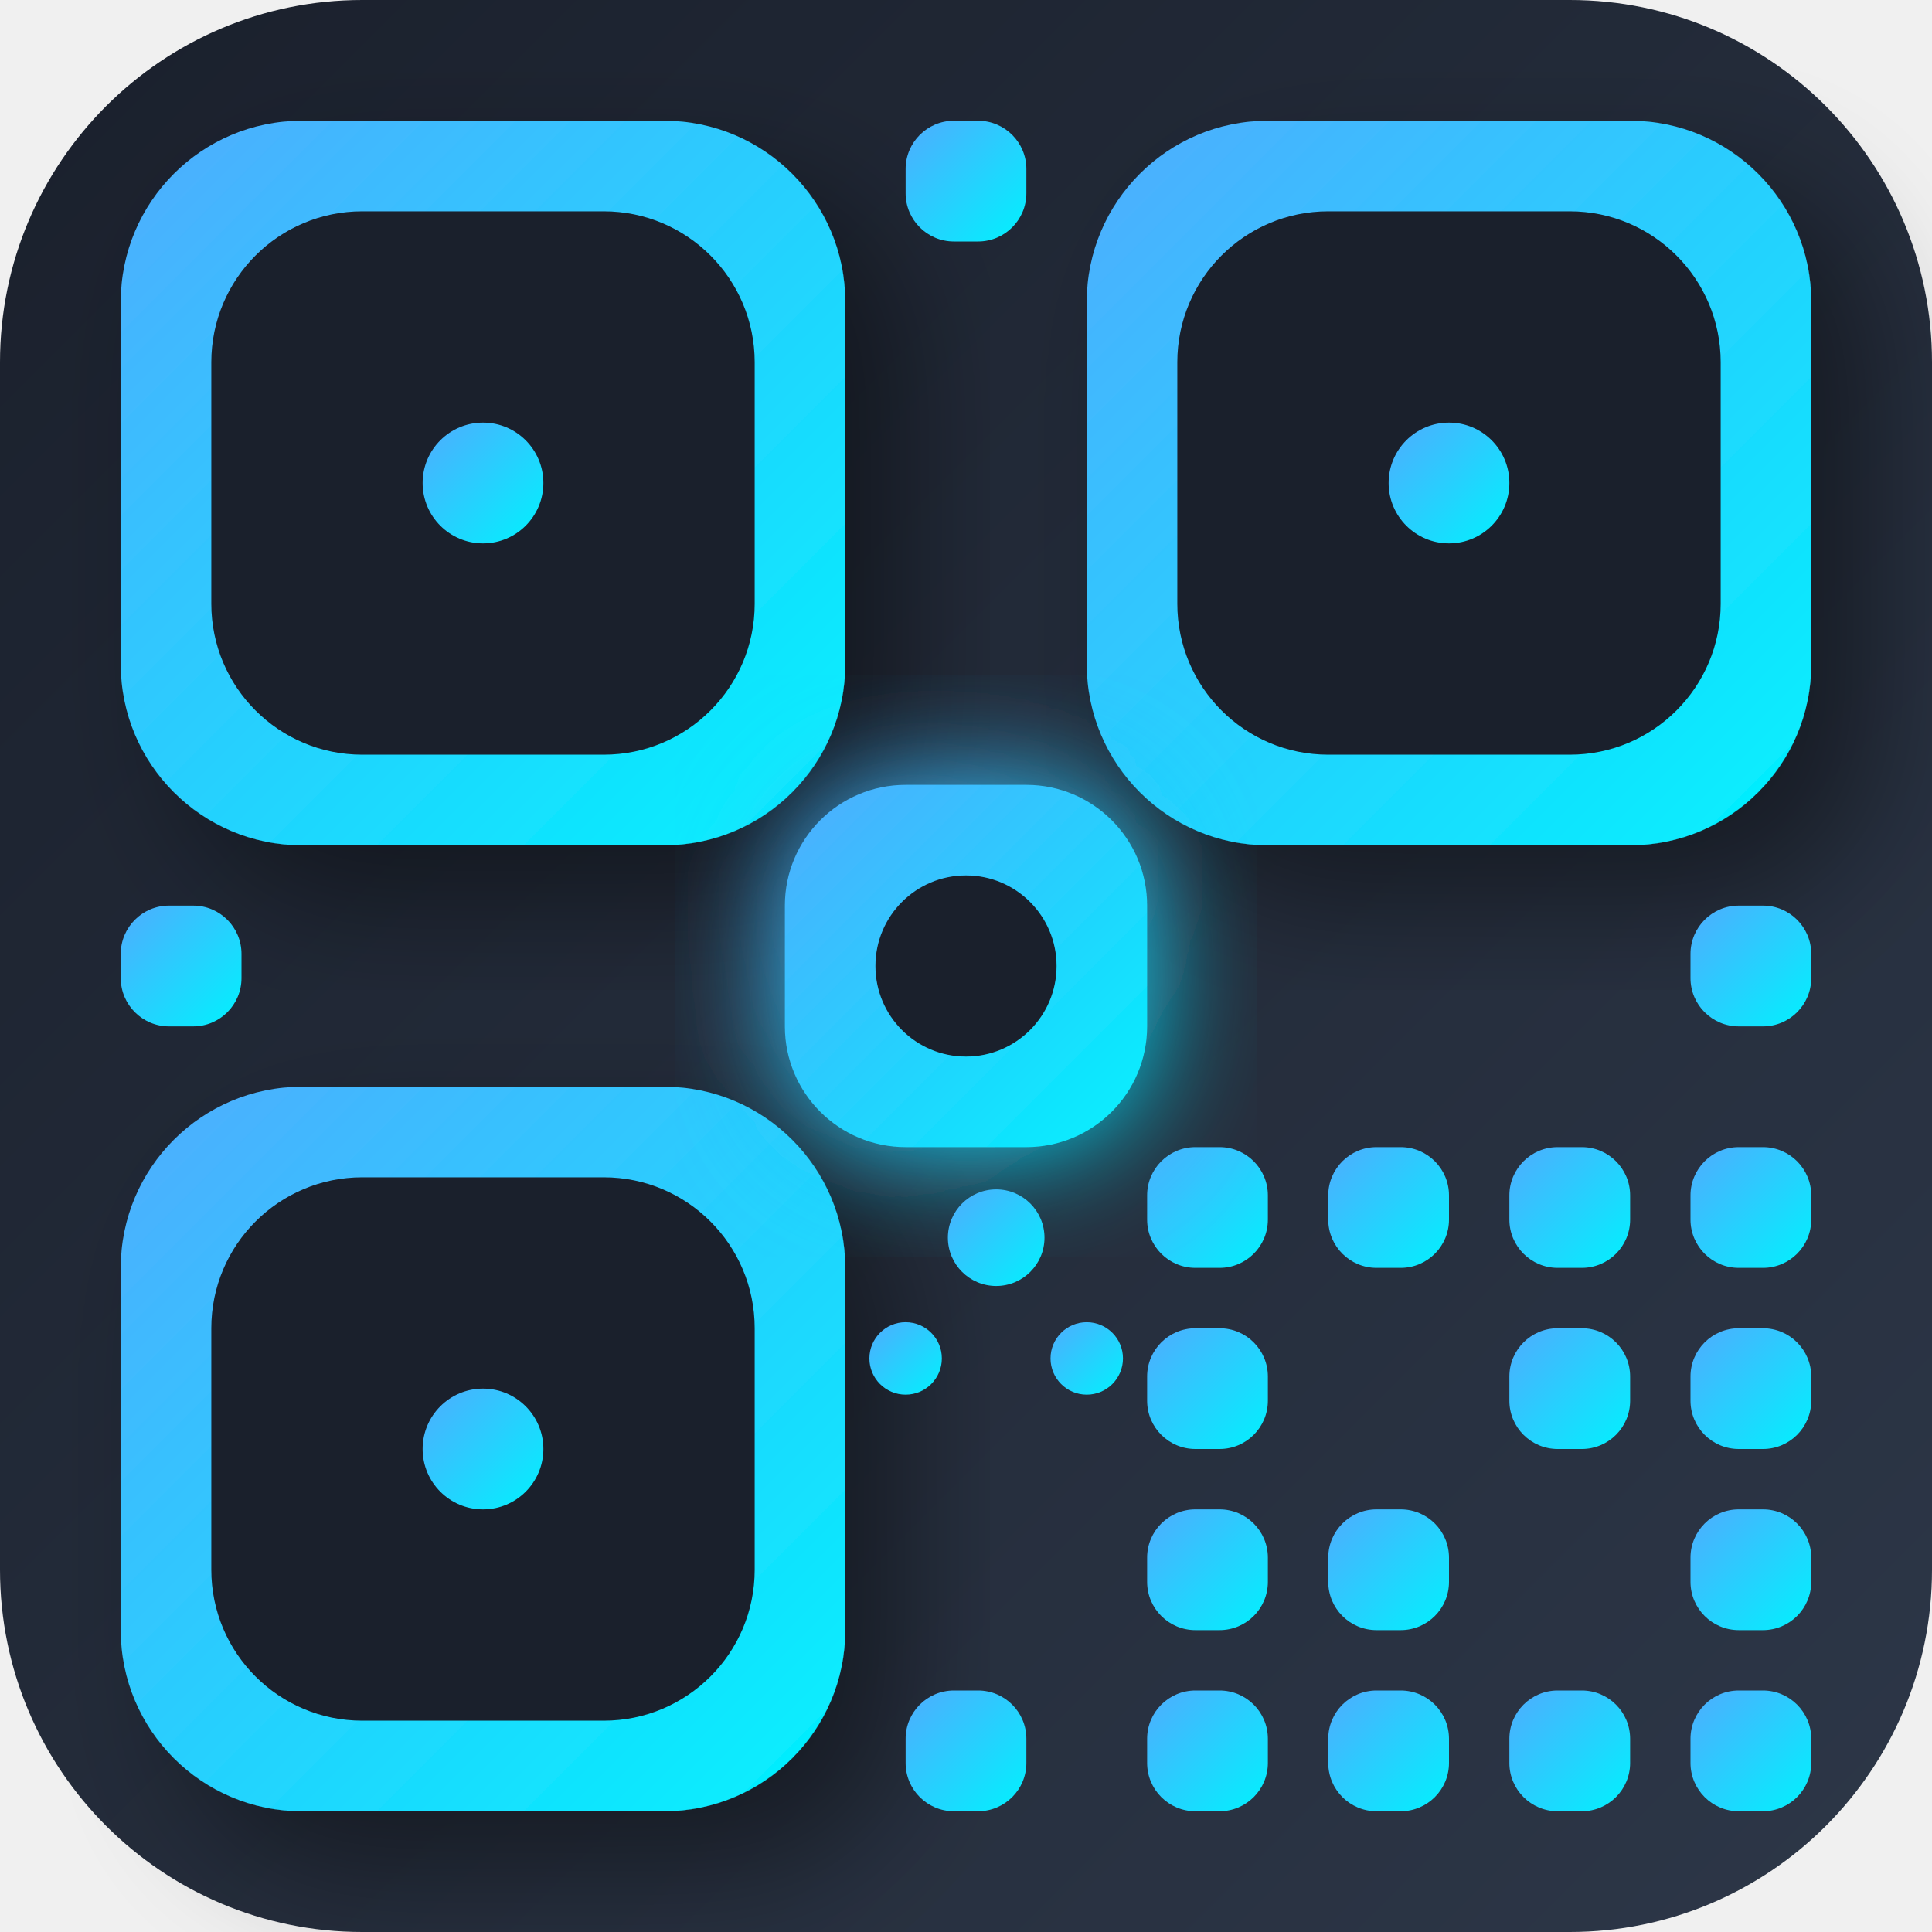
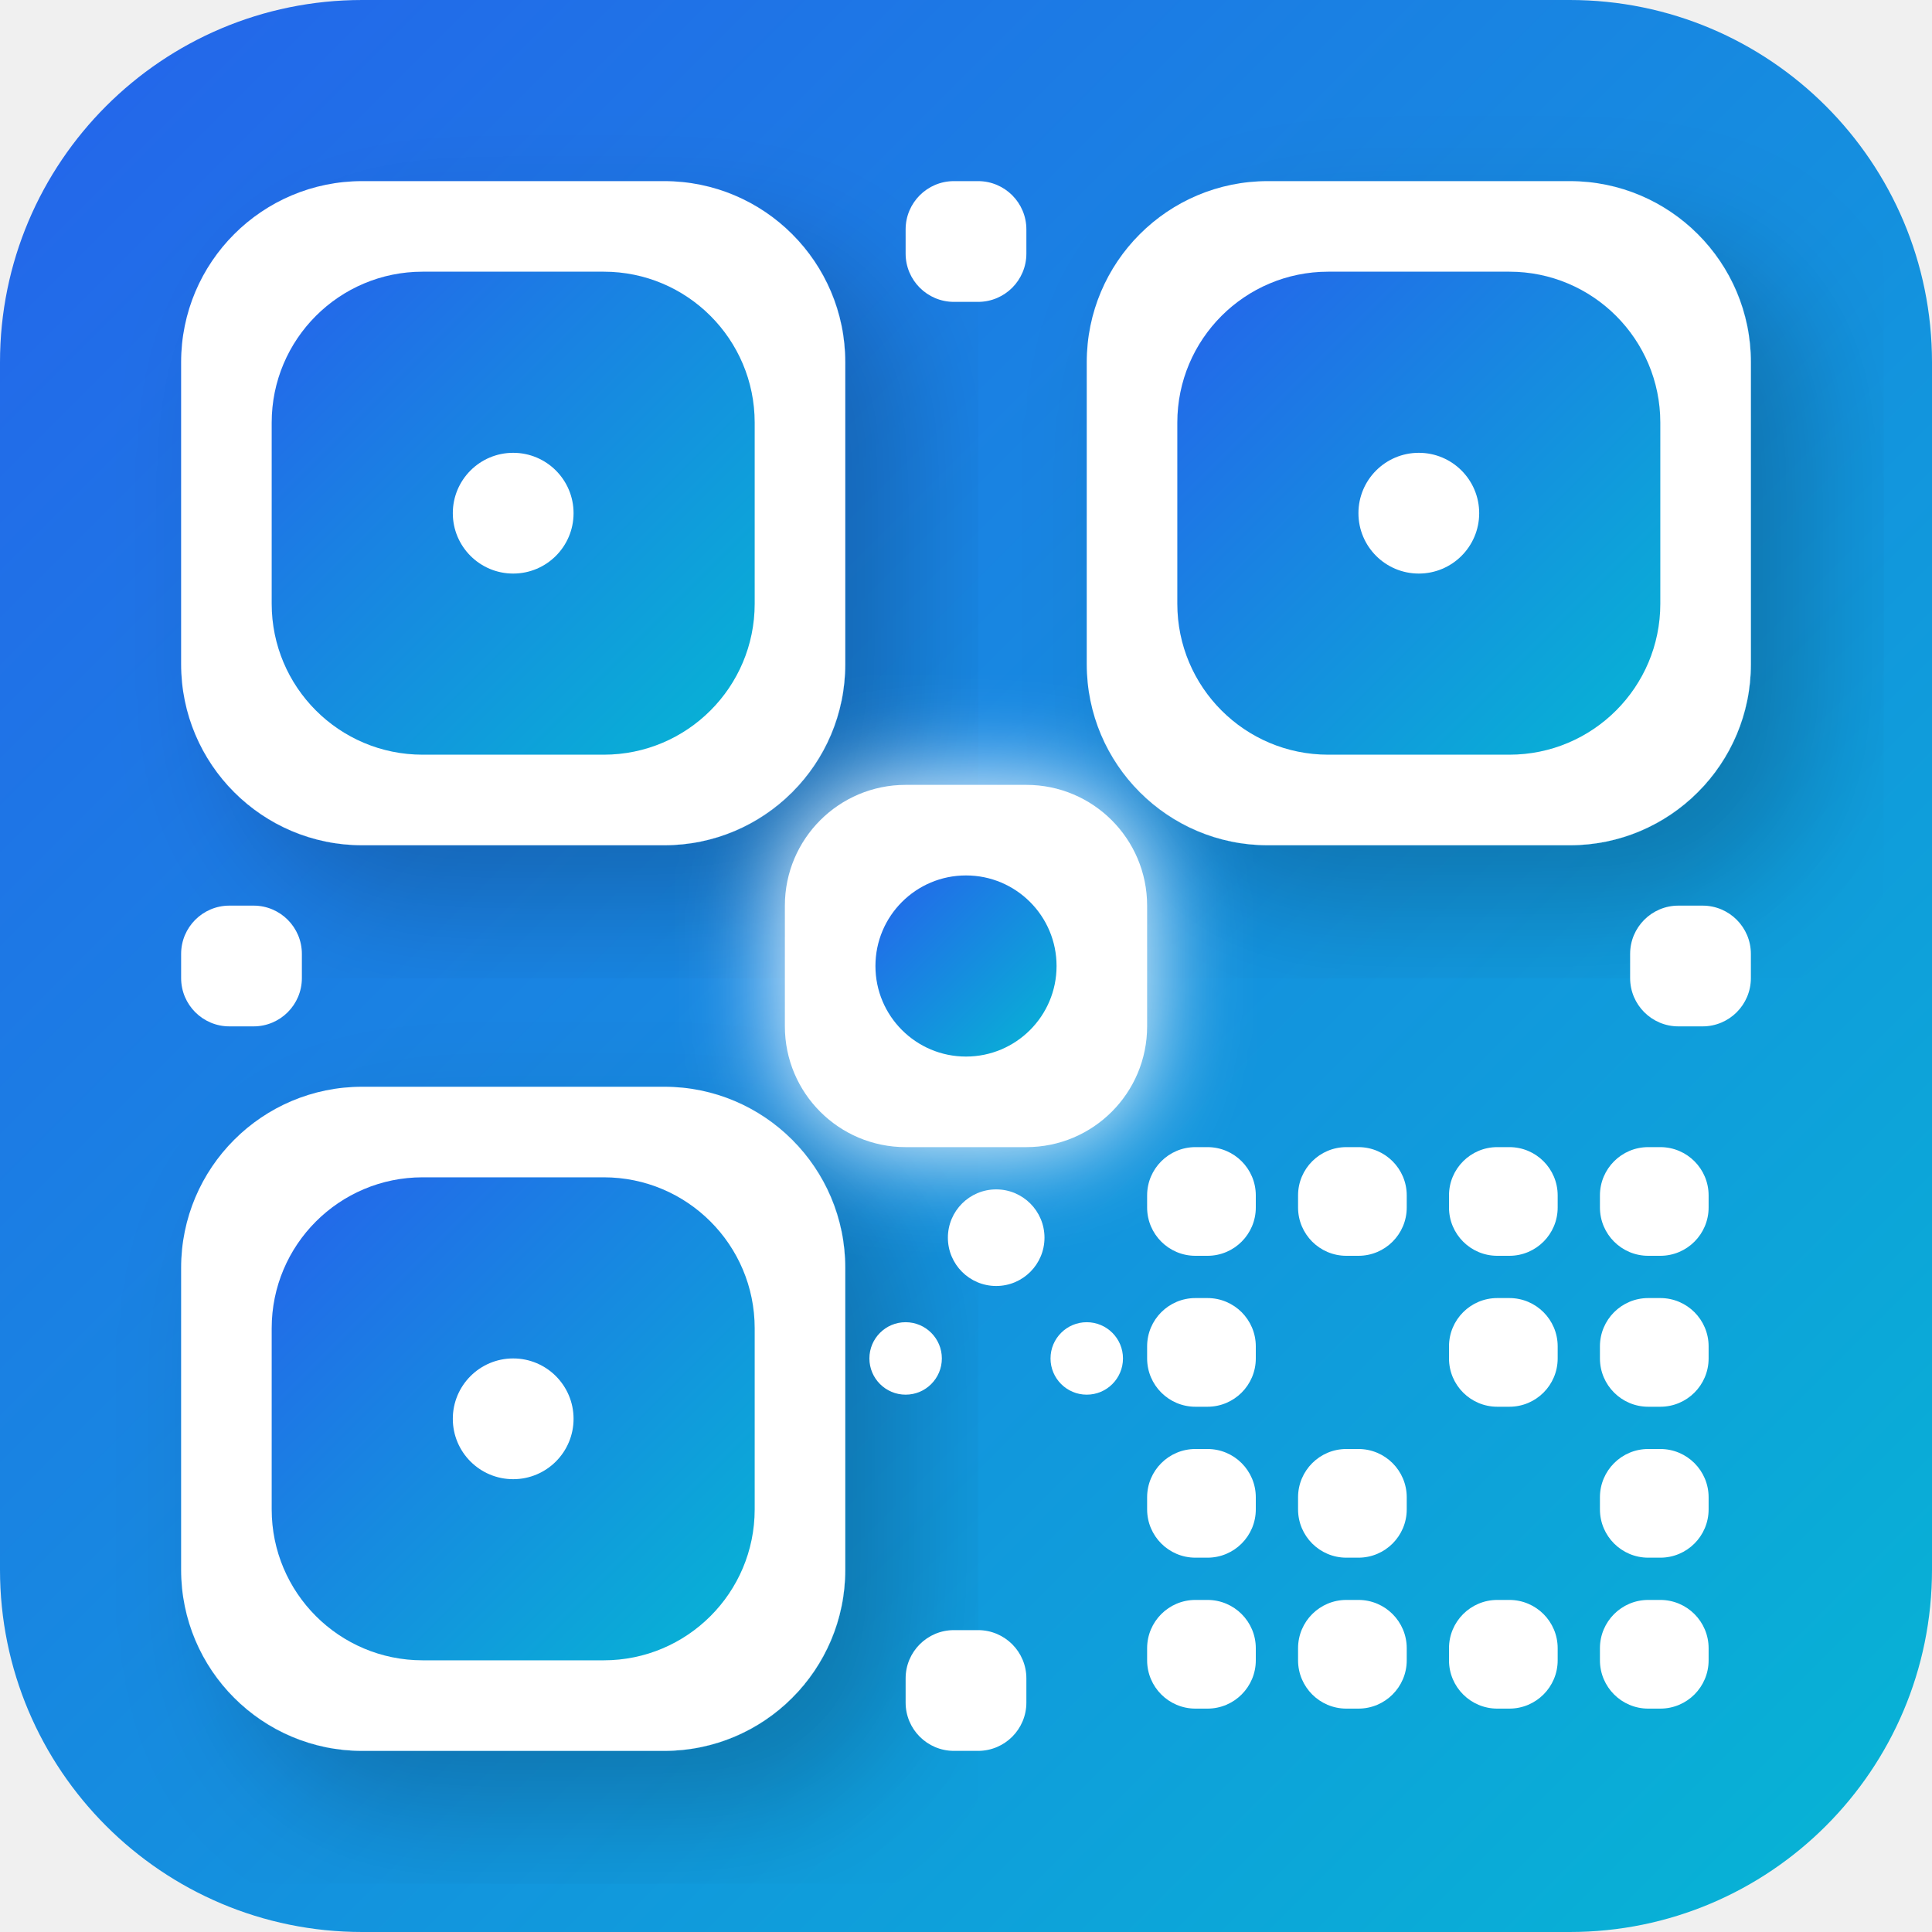
<svg xmlns="http://www.w3.org/2000/svg" viewBox="0 0 32 32" width="32" height="32">
  <defs>
-     <linearGradient id="richBgGradient" x1="0%" y1="0%" x2="100%" y2="100%">
-       <stop offset="0%" style="stop-color:#1a202c;stop-opacity:1" />
-       <stop offset="100%" style="stop-color:#2d3748;stop-opacity:1" />
-     </linearGradient>
-     <linearGradient id="unifiedGradient" x1="0%" y1="0%" x2="100%" y2="100%">
-       <stop offset="0%" style="stop-color:#4facfe;stop-opacity:1" />
-       <stop offset="100%" style="stop-color:#00f2fe;stop-opacity:1" />
+     <linearGradient id="cyanBgGradient" x1="0%" y1="0%" x2="100%" y2="100%">
+       <stop offset="0%" style="stop-color:#2563eb;stop-opacity:1" />
+       <stop offset="100%" style="stop-color:#06b6d4;stop-opacity:1" />
    </linearGradient>
    <filter id="softShadow" x="-20%" y="-20%" width="140%" height="140%">
-       <feDropShadow dx="1" dy="1" stdDeviation="1" flood-opacity="0.4" />
+       <feDropShadow dx="1" dy="1" stdDeviation="1" flood-opacity="0.2" />
    </filter>
    <filter id="glow" x="-30%" y="-30%" width="160%" height="160%">
-       <feGaussianBlur stdDeviation="1" result="coloredBlur" />
+       <feGaussianBlur stdDeviation="0.8" result="coloredBlur" />
      <feMerge>
        <feMergeNode in="coloredBlur" />
        <feMergeNode in="SourceGraphic" />
      </feMerge>
    </filter>
  </defs>
-   <rect width="32" height="32" rx="6" ry="6" fill="url(#richBgGradient)" />
-   <rect x="2" y="2" width="12" height="12" rx="3" ry="3" fill="url(#unifiedGradient)" filter="url(#softShadow)" />
-   <rect x="3.5" y="3.5" width="9" height="9" rx="2.5" ry="2.5" fill="#1a202c" />
-   <rect x="7" y="7" width="2" height="2" rx="1" ry="1" fill="url(#unifiedGradient)" />
-   <rect x="18" y="2" width="12" height="12" rx="3" ry="3" fill="url(#unifiedGradient)" filter="url(#softShadow)" />
-   <rect x="19.5" y="3.5" width="9" height="9" rx="2.5" ry="2.5" fill="#1a202c" />
-   <rect x="23" y="7" width="2" height="2" rx="1" ry="1" fill="url(#unifiedGradient)" />
-   <rect x="2" y="18" width="12" height="12" rx="3" ry="3" fill="url(#unifiedGradient)" filter="url(#softShadow)" />
-   <rect x="3.5" y="19.5" width="9" height="9" rx="2.5" ry="2.5" fill="#1a202c" />
-   <rect x="7" y="23" width="2" height="2" rx="1" ry="1" fill="url(#unifiedGradient)" />
-   <rect x="19" y="19" width="2" height="2" rx="0.8" fill="url(#unifiedGradient)" />
-   <rect x="22" y="19" width="2" height="2" rx="0.8" fill="url(#unifiedGradient)" />
-   <rect x="25" y="19" width="2" height="2" rx="0.8" fill="url(#unifiedGradient)" />
-   <rect x="28" y="19" width="2" height="2" rx="0.8" fill="url(#unifiedGradient)" />
-   <rect x="19" y="22" width="2" height="2" rx="0.8" fill="url(#unifiedGradient)" />
-   <rect x="25" y="22" width="2" height="2" rx="0.8" fill="url(#unifiedGradient)" />
-   <rect x="28" y="22" width="2" height="2" rx="0.8" fill="url(#unifiedGradient)" />
-   <rect x="19" y="25" width="2" height="2" rx="0.8" fill="url(#unifiedGradient)" />
-   <rect x="22" y="25" width="2" height="2" rx="0.8" fill="url(#unifiedGradient)" />
-   <rect x="28" y="25" width="2" height="2" rx="0.8" fill="url(#unifiedGradient)" />
-   <rect x="19" y="28" width="2" height="2" rx="0.8" fill="url(#unifiedGradient)" />
-   <rect x="22" y="28" width="2" height="2" rx="0.8" fill="url(#unifiedGradient)" />
-   <rect x="25" y="28" width="2" height="2" rx="0.8" fill="url(#unifiedGradient)" />
-   <rect x="28" y="28" width="2" height="2" rx="0.8" fill="url(#unifiedGradient)" />
-   <rect x="13" y="13" width="6" height="6" rx="2" ry="2" fill="url(#unifiedGradient)" filter="url(#glow)" />
-   <rect x="14.5" y="14.5" width="3" height="3" rx="1.5" ry="1.5" fill="#1a202c" />
-   <rect x="15" y="2" width="2" height="2" rx="0.8" fill="url(#unifiedGradient)" />
-   <rect x="28" y="15" width="2" height="2" rx="0.8" fill="url(#unifiedGradient)" />
-   <rect x="15" y="28" width="2" height="2" rx="0.8" fill="url(#unifiedGradient)" />
-   <rect x="2" y="15" width="2" height="2" rx="0.8" fill="url(#unifiedGradient)" />
-   <circle cx="16.5" cy="20.5" r="0.8" fill="url(#unifiedGradient)" />
-   <circle cx="15" cy="22.5" r="0.6" fill="url(#unifiedGradient)" />
-   <circle cx="18" cy="22.5" r="0.6" fill="url(#unifiedGradient)" />
+   <rect width="32" height="32" rx="6" ry="6" fill="url(#cyanBgGradient)" />
+   <rect x="3" y="3" width="11" height="11" rx="3" ry="3" fill="#ffffff" filter="url(#softShadow)" />
+   <rect x="4.5" y="4.5" width="8" height="8" rx="2.5" ry="2.5" fill="url(#cyanBgGradient)" />
+   <rect x="7.5" y="7.5" width="2" height="2" rx="1" ry="1" fill="#ffffff" />
+   <rect x="18" y="3" width="11" height="11" rx="3" ry="3" fill="#ffffff" filter="url(#softShadow)" />
+   <rect x="19.5" y="4.5" width="8" height="8" rx="2.5" ry="2.5" fill="url(#cyanBgGradient)" />
+   <rect x="22.5" y="7.5" width="2" height="2" rx="1" ry="1" fill="#ffffff" />
+   <rect x="3" y="18" width="11" height="11" rx="3" ry="3" fill="#ffffff" filter="url(#softShadow)" />
+   <rect x="4.5" y="19.5" width="8" height="8" rx="2.5" ry="2.5" fill="url(#cyanBgGradient)" />
+   <rect x="7.5" y="22.5" width="2" height="2" rx="1" ry="1" fill="#ffffff" />
+   <rect x="19" y="19" width="1.8" height="1.8" rx="0.8" fill="#ffffff" />
+   <rect x="21.5" y="19" width="1.8" height="1.8" rx="0.8" fill="#ffffff" />
+   <rect x="24" y="19" width="1.8" height="1.8" rx="0.8" fill="#ffffff" />
+   <rect x="26.5" y="19" width="1.8" height="1.8" rx="0.8" fill="#ffffff" />
+   <rect x="19" y="21.5" width="1.8" height="1.8" rx="0.8" fill="#ffffff" />
+   <rect x="24" y="21.5" width="1.8" height="1.8" rx="0.8" fill="#ffffff" />
+   <rect x="26.5" y="21.5" width="1.8" height="1.8" rx="0.8" fill="#ffffff" />
+   <rect x="19" y="24" width="1.8" height="1.8" rx="0.8" fill="#ffffff" />
+   <rect x="21.5" y="24" width="1.8" height="1.8" rx="0.8" fill="#ffffff" />
+   <rect x="26.5" y="24" width="1.8" height="1.8" rx="0.8" fill="#ffffff" />
+   <rect x="19" y="26.5" width="1.8" height="1.8" rx="0.8" fill="#ffffff" />
+   <rect x="21.5" y="26.5" width="1.8" height="1.8" rx="0.8" fill="#ffffff" />
+   <rect x="24" y="26.5" width="1.8" height="1.8" rx="0.8" fill="#ffffff" />
+   <rect x="26.5" y="26.5" width="1.8" height="1.8" rx="0.8" fill="#ffffff" />
+   <rect x="13" y="13" width="6" height="6" rx="2" ry="2" fill="#ffffff" filter="url(#glow)" />
+   <rect x="14.5" y="14.5" width="3" height="3" rx="1.5" ry="1.5" fill="url(#cyanBgGradient)" />
+   <rect x="15" y="3" width="2" height="2" rx="0.8" fill="#ffffff" />
+   <rect x="27" y="15" width="2" height="2" rx="0.8" fill="#ffffff" />
+   <rect x="15" y="27" width="2" height="2" rx="0.8" fill="#ffffff" />
+   <rect x="3" y="15" width="2" height="2" rx="0.8" fill="#ffffff" />
+   <circle cx="16.5" cy="20.5" r="0.8" fill="#ffffff" />
+   <circle cx="15" cy="22.5" r="0.6" fill="#ffffff" />
+   <circle cx="18" cy="22.5" r="0.6" fill="#ffffff" />
</svg>
